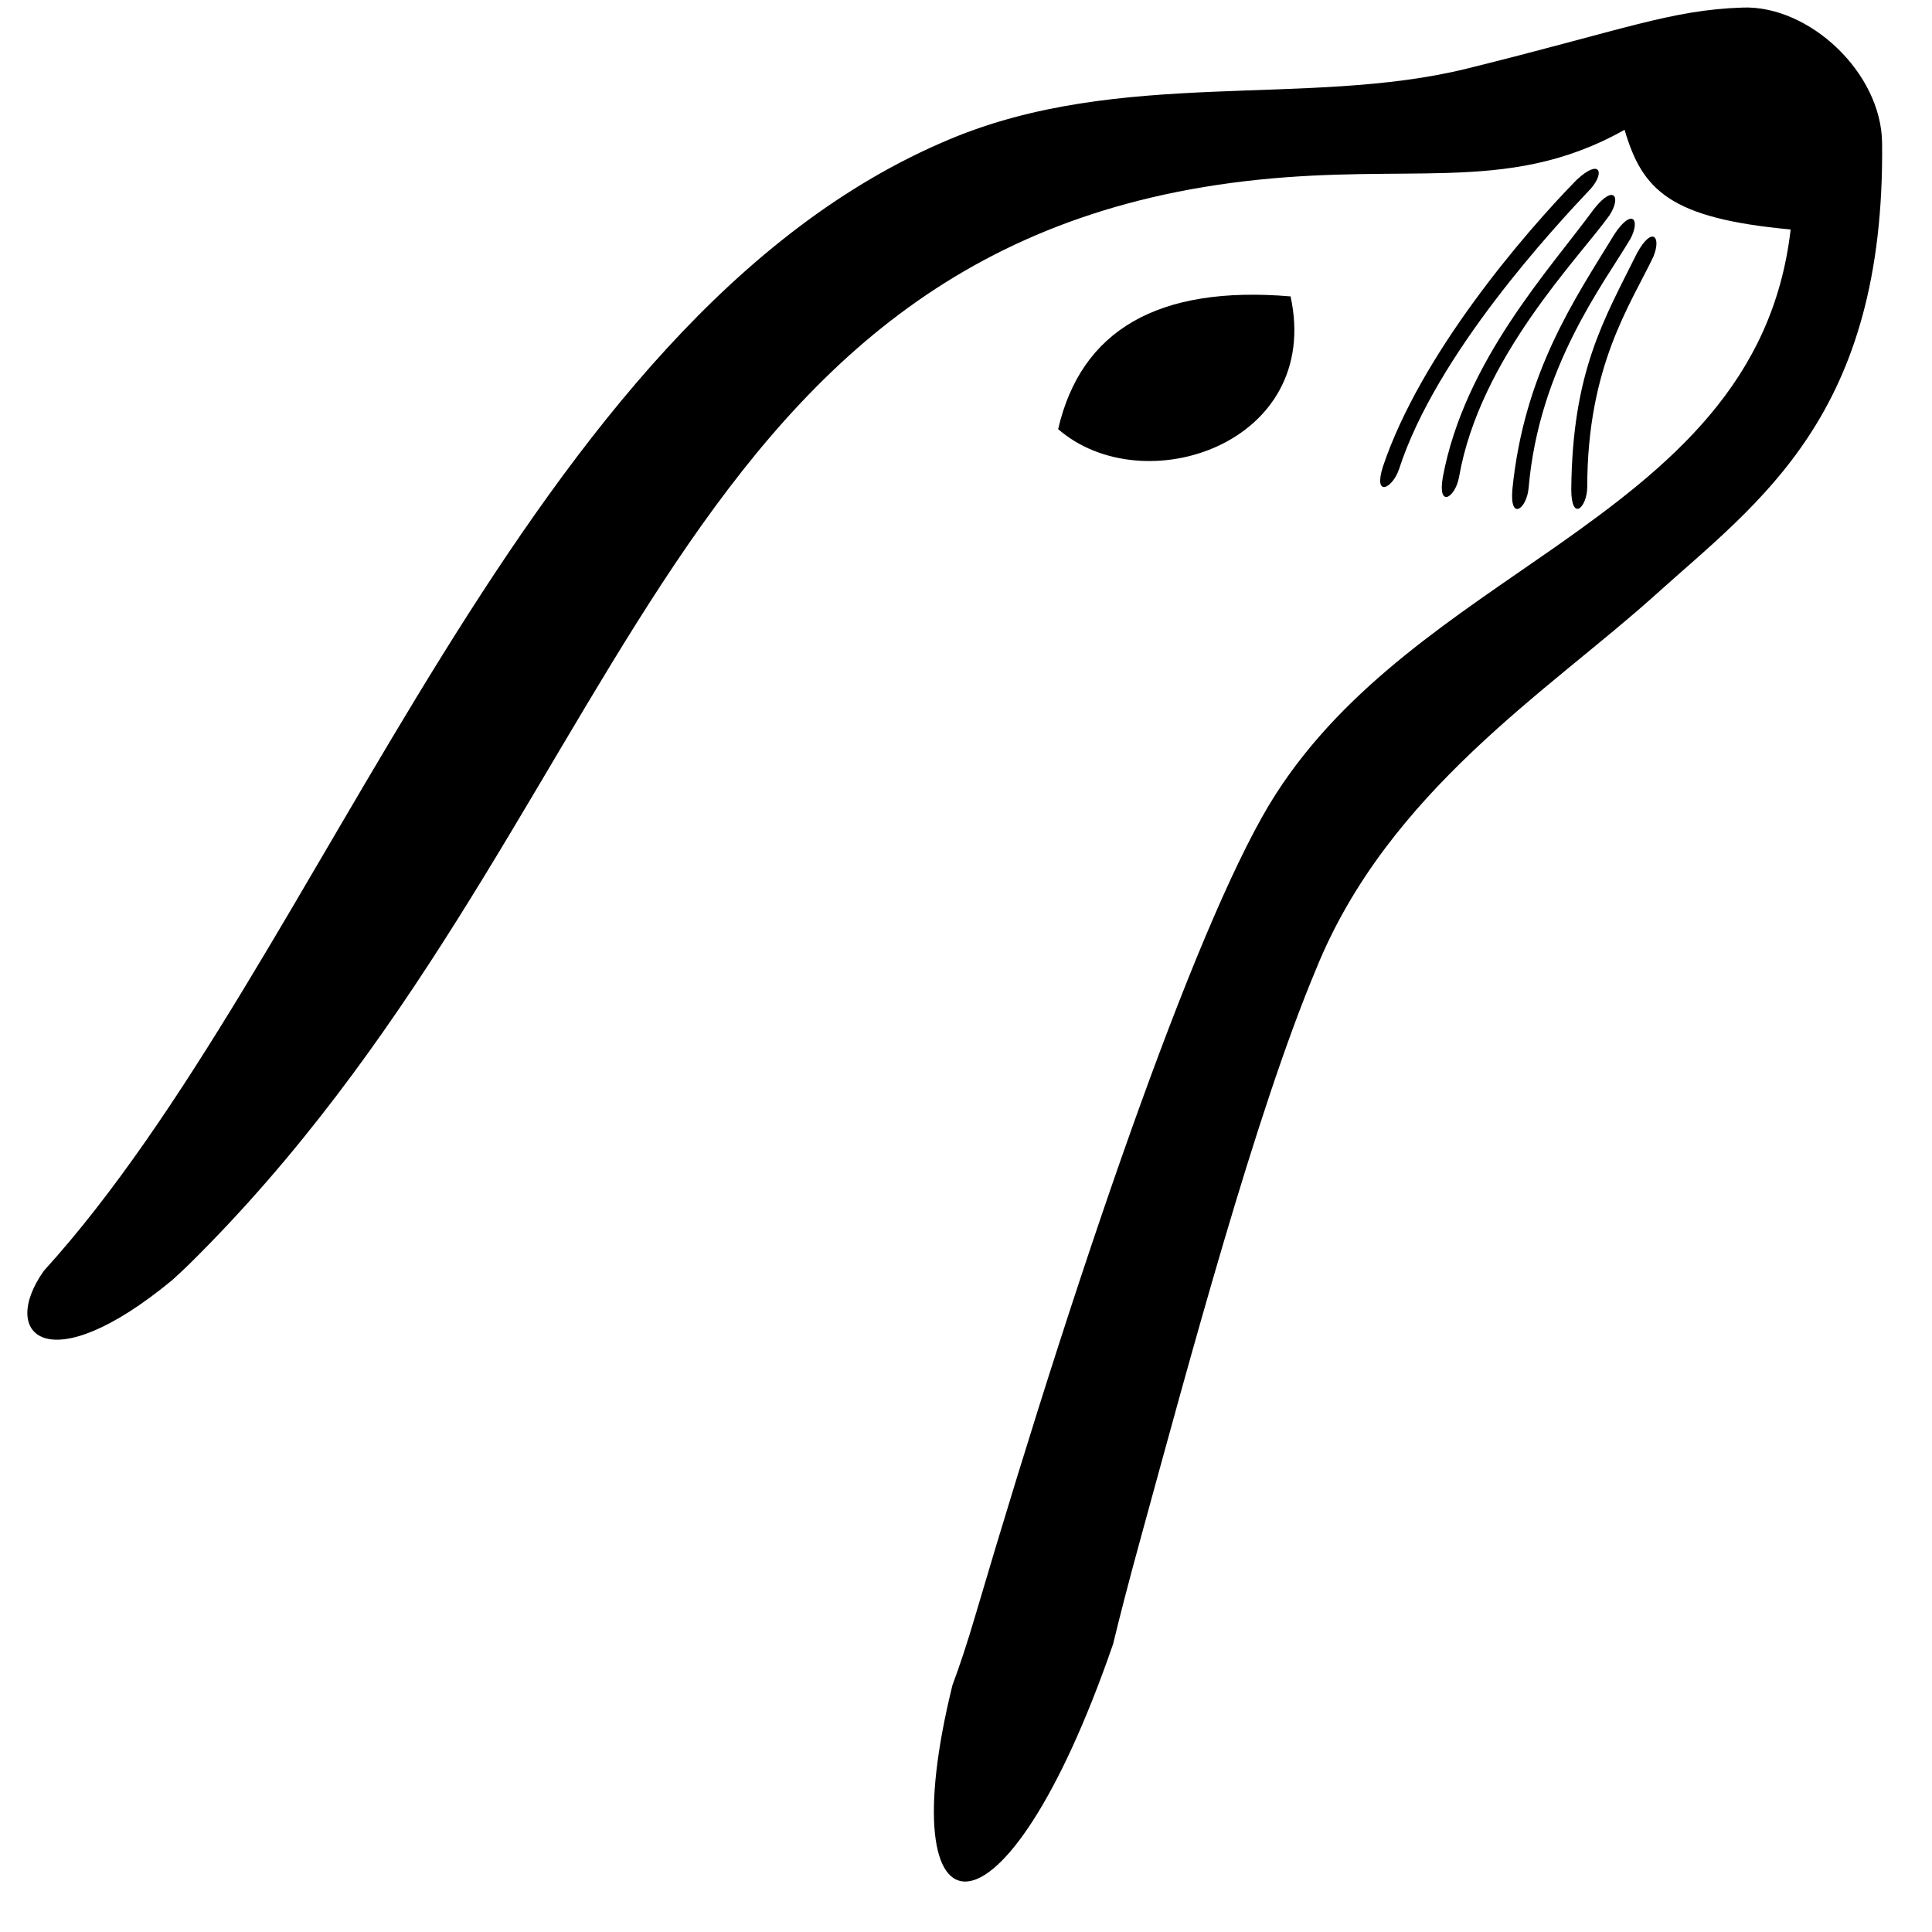
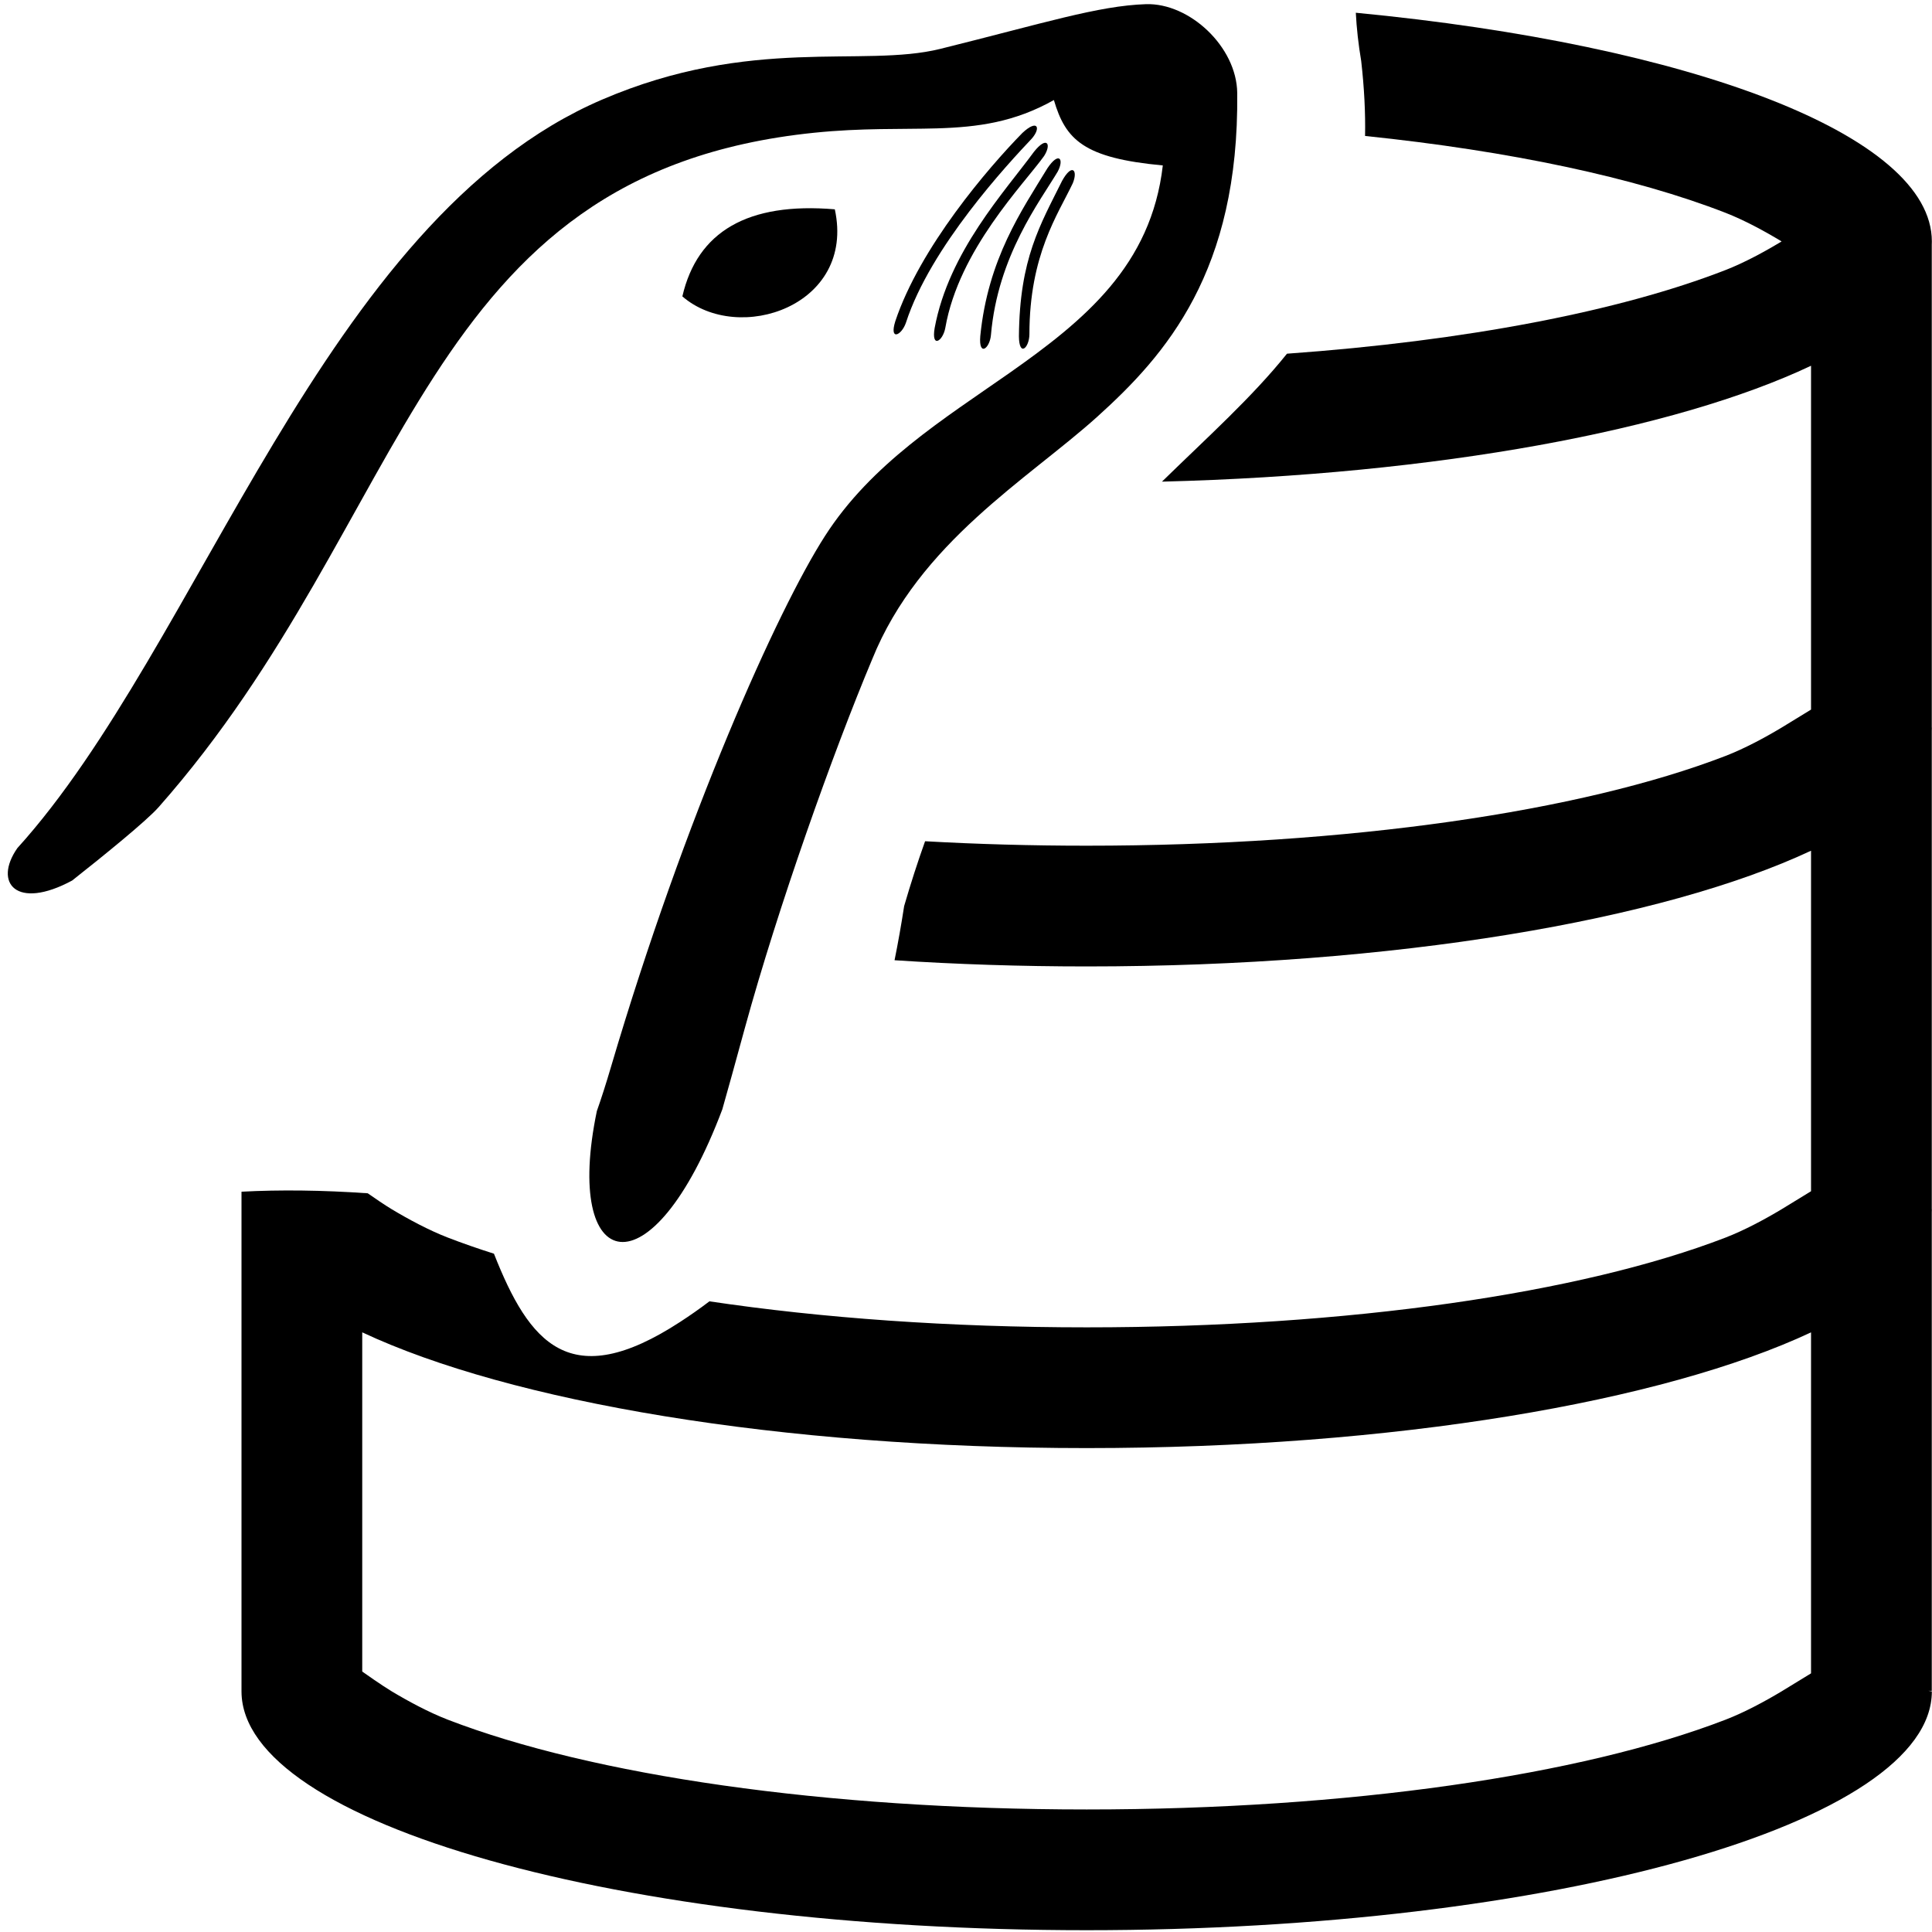
<svg xmlns="http://www.w3.org/2000/svg" width="100%" height="100%" viewBox="0 0 16 16" version="1.1" xml:space="preserve" style="fill-rule:evenodd;clip-rule:evenodd;stroke-linejoin:round;stroke-miterlimit:2;">
-   <g id="connectionMariaDB">
-     <g id="g4447-8_3_" transform="matrix(0.220752,0,0,0.220752,-385.6612,-8.068655)">
-       <path d="M1748.676,84.229C1759.208,72.65 1766.607,48.502 1782.642,41.783C1789.062,39.083 1796.079,40.598 1802.049,39.128C1807.959,37.668 1809.691,36.924 1812.421,36.834C1814.911,36.754 1817.612,39.271 1817.641,41.911C1817.754,52.122 1813.062,55.33 1809.122,58.88C1805.182,62.43 1799.102,66.23 1796.402,72.92C1794.142,78.3 1791.653,87.599 1789.763,94.489C1789.336,96.043 1789.03,97.247 1788.792,98.227C1784.69,110.11 1780.345,109.582 1782.765,99.771C1783.041,99.033 1783.325,98.173 1783.62,97.17C1787.84,82.87 1792.17,70.58 1794.89,66.35C1797.54,62.22 1801.67,59.67 1805.44,57.03C1809.72,54.02 1813.55,50.89 1814.21,45.16C1809.69,44.74 1808.65,43.7 1807.98,41.42C1805.72,42.69 1803.64,42.97 1801.29,43.04C1799.25,43.1 1797.01,43.01 1794.27,43.29C1771.64,45.61 1770.59,67.73 1754.14,83.97C1753.947,84.158 1753.729,84.362 1753.494,84.575C1748.832,88.425 1746.986,86.623 1748.676,84.229Z" />
+   <g id="connectionMariaDB" transform="matrix(0.015625,0,0,0.015625,0,0)">
+     <g transform="matrix(1,0,0,1,128,0)">
+       <path d="M590.61,6.756C768.073,23.755 895.921,71.598 895.921,127.96C895.921,128.553 895.907,129.145 895.878,129.74L895.878,385.635L895.921,385.641C895.921,386.229 895.907,386.815 895.878,387.404L895.878,640.92L895.921,640.926C895.921,641.513 895.907,642.1 895.878,642.689L895.878,896.182L894.113,896.182L895.921,896.456C895.921,966.368 695.364,1023.045 447.96,1023.045C200.782,1023.045 0.361,966.47 0,896.635L-0,640.926L-0,631.626C20.469,630.536 42.728,630.799 66.902,632.466C70.327,634.856 75.938,638.709 79.637,640.926C88.436,646.2 99.242,652.044 109.449,655.979C117.105,658.931 125.233,661.768 133.804,664.486C152.512,711.983 174.064,738.723 232.527,700.618C237.582,697.323 242.765,693.729 248.012,689.731C307.462,698.603 375.588,703.523 447.96,703.523C586.895,703.523 710.182,685.391 786.473,655.979C796.679,652.045 807.485,646.201 816.285,640.926L831.887,631.381L831.887,450.899C753.477,487.654 610.875,512.23 447.96,512.23C412.932,512.23 378.843,511.094 346.129,508.945C347.973,499.819 349.674,490.263 351.215,480.253C354.712,468.21 358.421,456.767 362.314,445.876C389.968,447.43 418.615,448.239 447.96,448.239C586.895,448.239 710.182,430.106 786.473,400.694C796.679,396.76 807.485,390.916 816.285,385.641L831.887,376.096L831.887,193.853C759.95,227.902 633.982,251.6 487.866,255.28C512.427,231.283 535.606,210.566 554.122,187.467C648.7,180.708 730.318,165.019 786.473,143.16C796.679,139.186 807.485,133.286 816.285,127.96C807.485,122.634 796.679,116.733 786.473,112.76C738.689,94.159 672.469,80.026 595.514,72.061C595.744,59.841 595.094,46.661 593.465,32.345C591.966,23.44 591.025,14.909 590.61,6.756ZM63.991,706.164L63.991,885.948C64.962,886.637 74.294,893.254 79.637,896.456C88.436,901.73 99.242,907.574 109.449,911.509C185.74,940.92 309.027,959.053 447.96,959.053C586.895,959.053 710.182,940.92 786.473,911.509C796.679,907.574 807.485,901.73 816.285,896.456L831.887,886.911L831.887,706.184C753.477,742.938 610.875,767.515 447.96,767.515C284.998,767.515 142.358,742.924 63.991,706.164Z" />
+     </g>
+     <g id="Seal" transform="matrix(9.266722,0,0,9.266722,-16195.465,-330.8012)">
+       <path d="M1748.693,84.208C1759.197,72.61 1766.171,48.251 1782.137,41.396C1790.69,37.723 1797.06,39.59 1801.48,38.494C1807.389,37.029 1810.515,36.026 1813.245,35.936C1815.735,35.856 1818.436,38.373 1818.466,41.013C1818.579,51.224 1814.393,55.991 1810.453,59.541C1806.513,63.091 1800.289,66.711 1797.589,73.401C1795.329,78.781 1792.198,87.595 1790.308,94.485C1789.736,96.568 1789.34,98.021 1789.015,99.15C1784.967,109.886 1779.893,108.591 1781.839,99.248C1782.096,98.521 1782.365,97.681 1782.651,96.71C1786.871,82.41 1792.17,70.58 1794.89,66.35C1797.54,62.22 1801.67,59.67 1805.44,57.03C1809.72,54.02 1813.55,50.89 1814.21,45.16C1809.69,44.74 1808.65,43.7 1807.98,41.42C1805.72,42.69 1803.64,42.97 1801.29,43.04C1799.25,43.1 1797.01,43.01 1794.27,43.29C1771.64,45.61 1771.437,65.268 1756.772,81.867C1756.083,82.647 1753.633,84.638 1751.827,86.061C1748.641,87.78 1747.306,86.2 1748.693,84.208Z" />
      <path id="path4457-3_3_" d="M1786.73,52.65C1789.93,55.43 1796.65,53.2 1795.45,47.67C1790.47,47.25 1787.59,48.94 1786.73,52.65Z" />
      <path id="path4459-4_3_" d="M1809.06,46.18C1808.21,47.97 1806.58,50.27 1806.58,54.82C1806.57,55.6 1805.99,56.14 1805.98,54.93C1806.02,50.48 1807.2,48.56 1808.45,46.04C1809.02,45.01 1809.37,45.43 1809.06,46.18Z" style="fill-rule:nonzero;" />
      <path id="path4461-6_3_" d="M1808.2,45.51C1807.19,47.21 1804.77,50.32 1804.38,54.86C1804.31,55.64 1803.67,56.12 1803.77,54.92C1804.21,50.5 1806.14,47.73 1807.61,45.32C1808.27,44.34 1808.58,44.79 1808.2,45.51Z" style="fill-rule:nonzero;" />
      <path id="path4463-0_3_" d="M1807.42,44.62C1806.27,46.23 1802.55,49.97 1801.77,54.45C1801.63,55.22 1800.96,55.64 1801.16,54.46C1801.97,50.09 1805.18,46.65 1806.84,44.38C1807.58,43.45 1807.86,43.93 1807.42,44.62Z" style="fill-rule:nonzero;" />
      <path id="path4465-8_3_" d="M1806.72,43.62C1805.36,45.06 1800.92,49.82 1799.52,54.15C1799.27,54.89 1798.55,55.22 1798.91,54.07C1800.32,49.85 1804.21,45.31 1806.18,43.3C1807.05,42.49 1807.25,43.01 1806.72,43.62Z" style="fill-rule:nonzero;" />
    </g>
  </g>
</svg>
